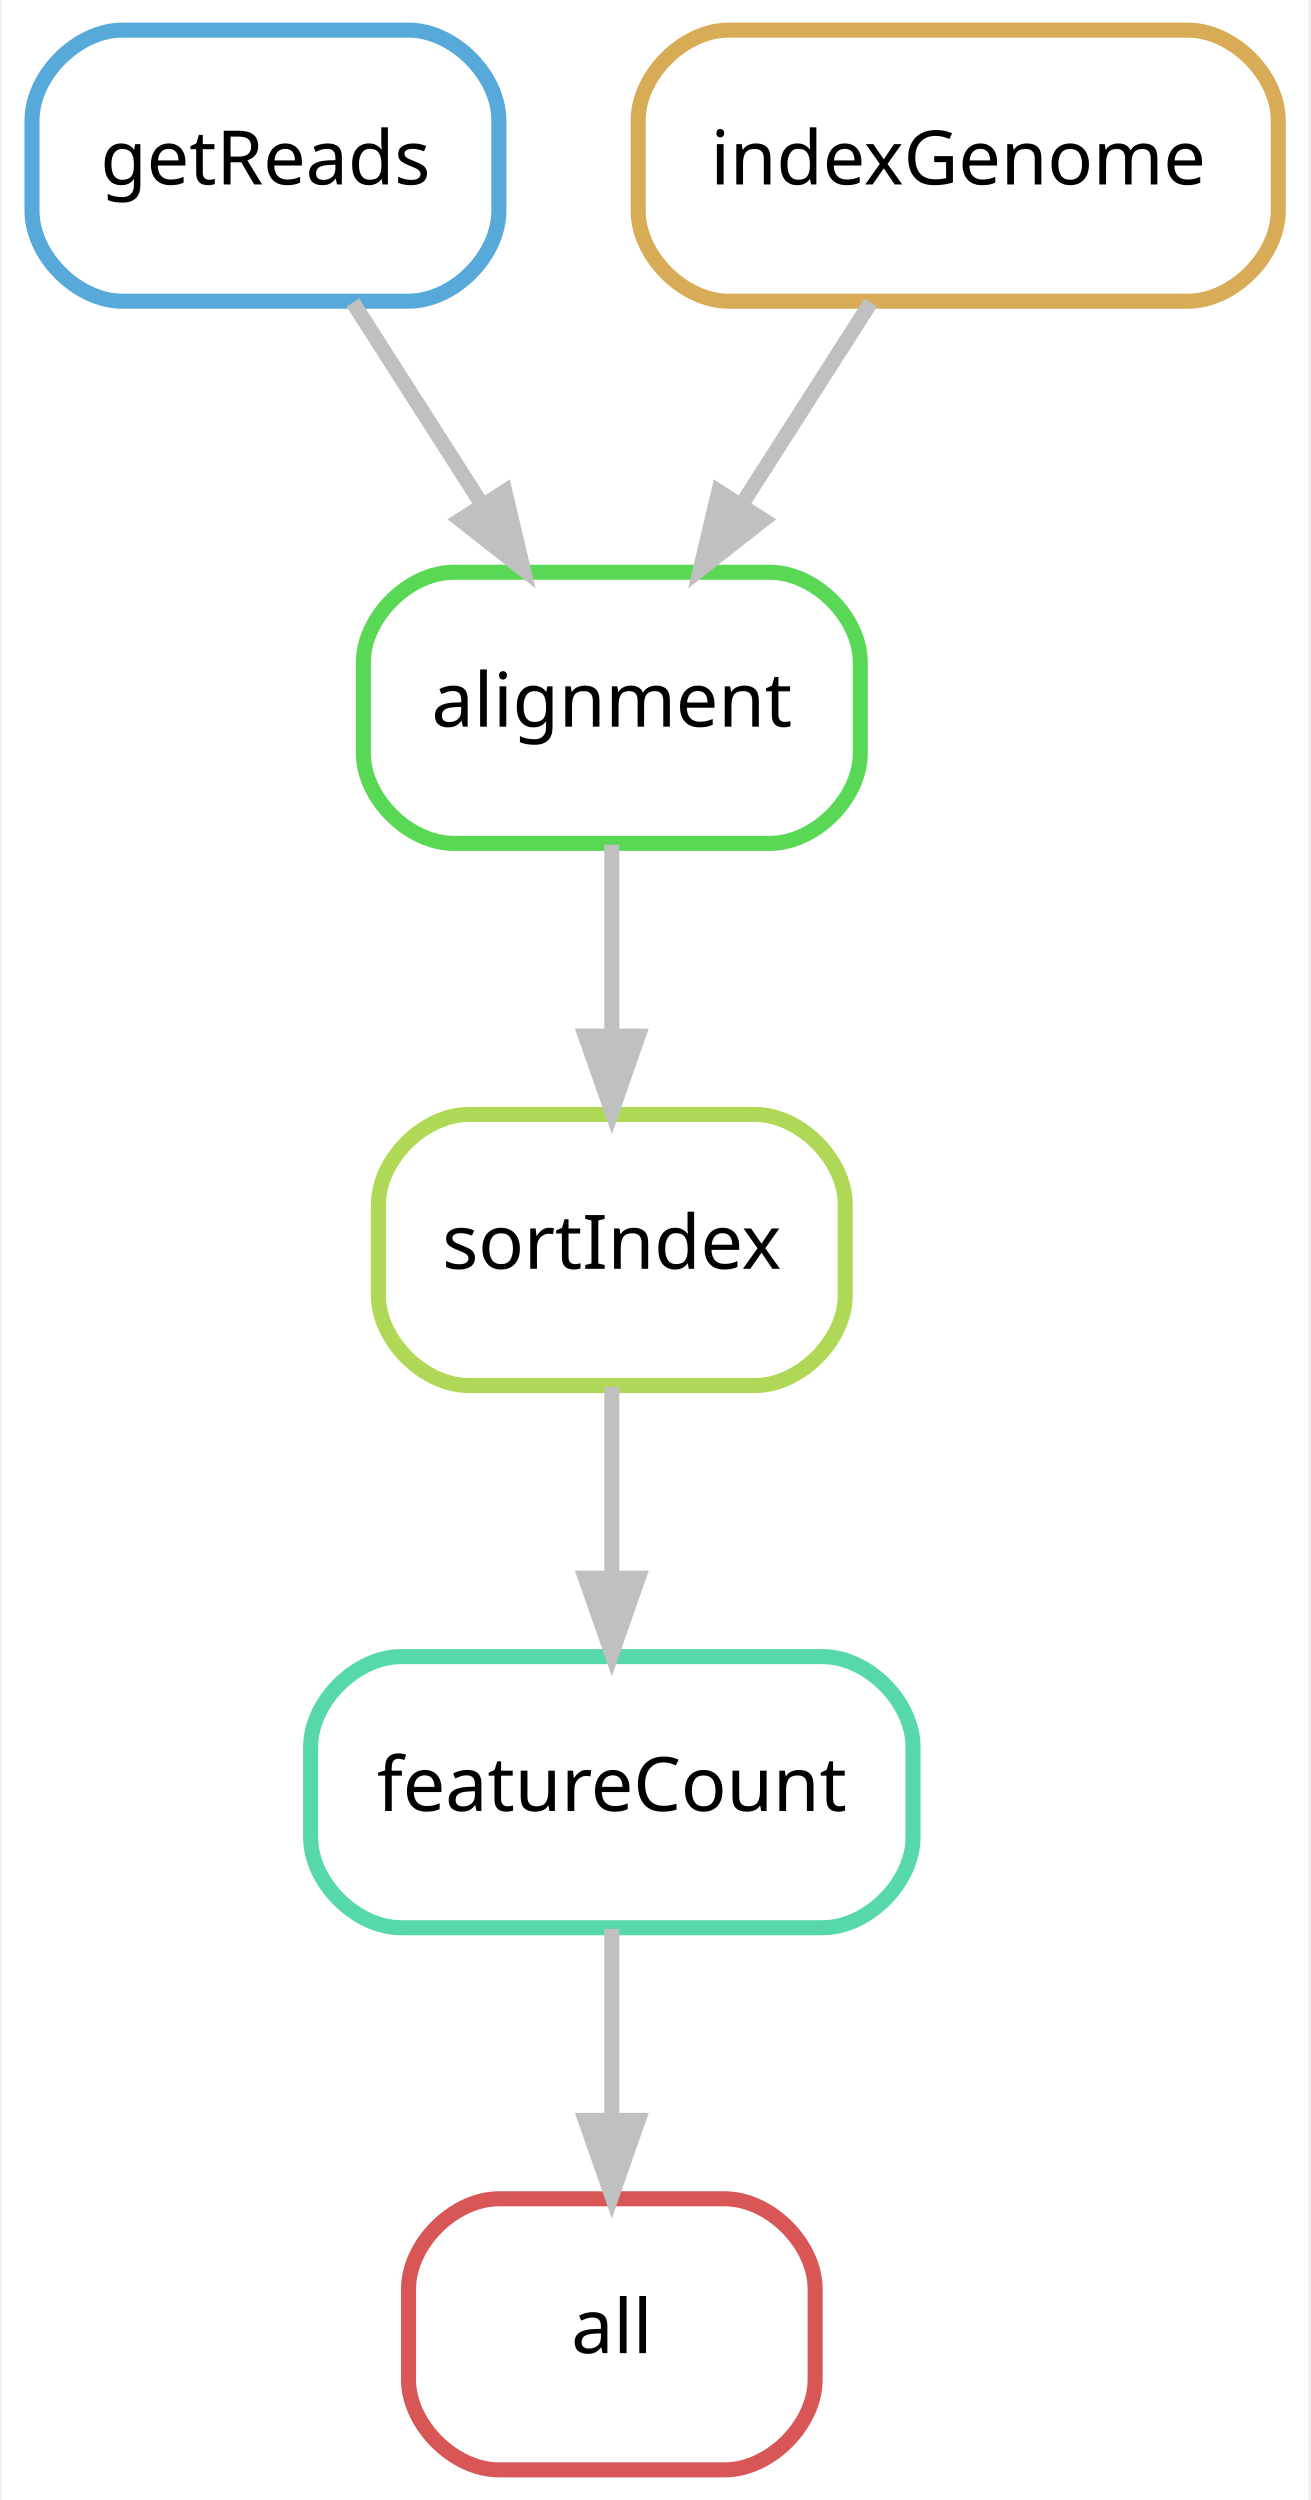
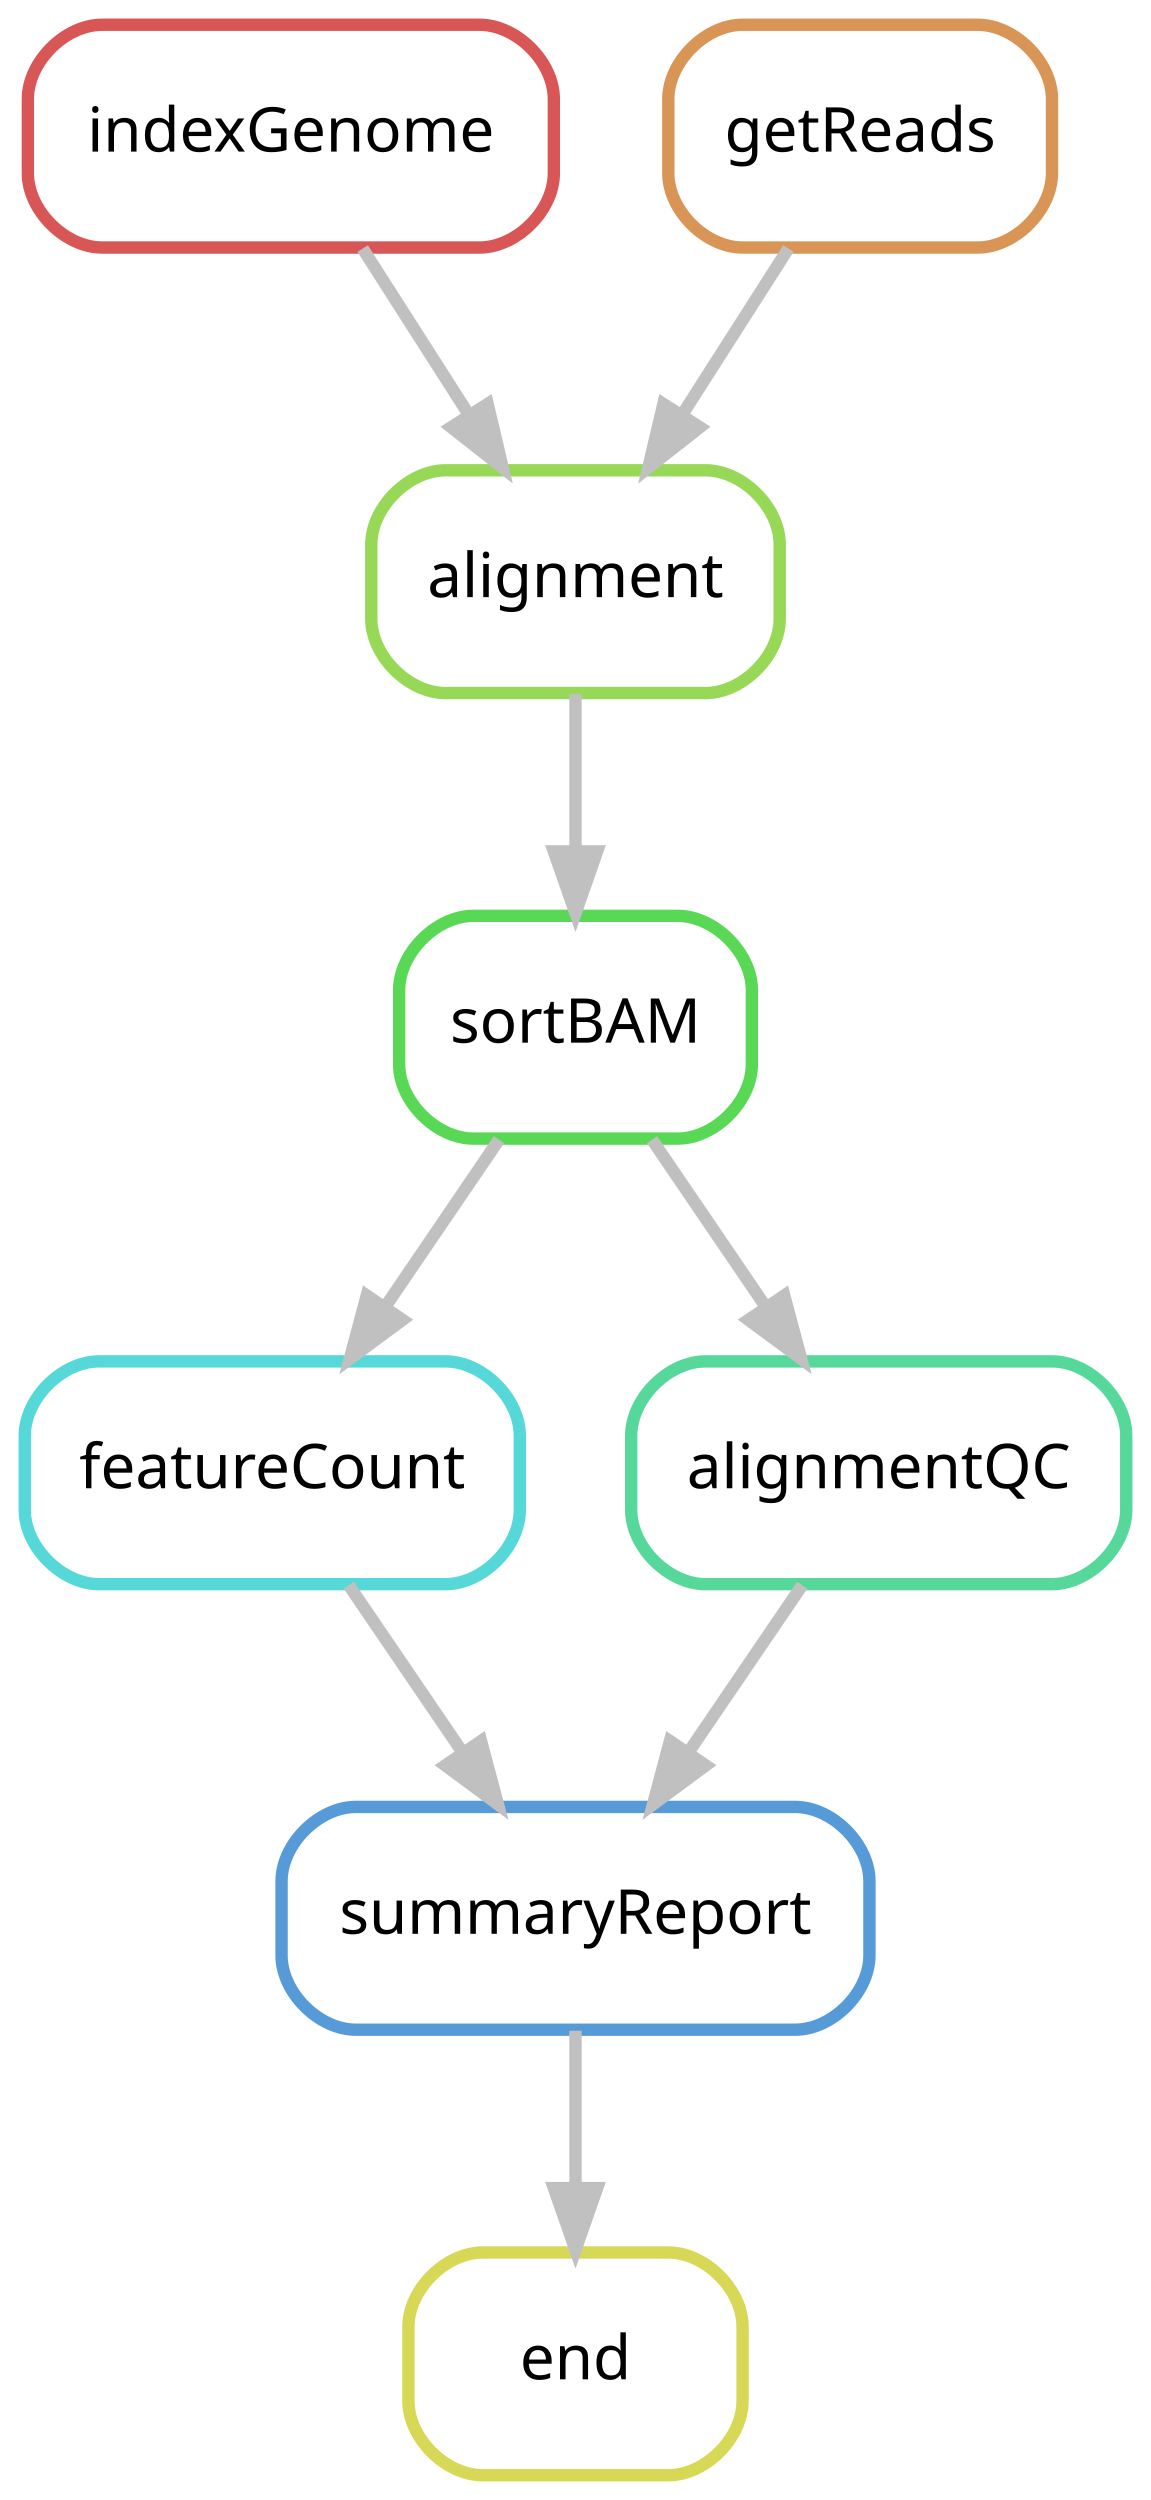
- <svg xmlns="http://www.w3.org/2000/svg" width="174pt" height="332pt" viewBox="0.00 0.00 173.50 332.00">
-   <g id="graph0" class="graph" transform="scale(1 1) rotate(0) translate(4 328)">
-     <polygon fill="#ffffff" stroke="transparent" points="-4,4 -4,-328 169.5,-328 169.5,4 -4,4" />
+ <svg xmlns="http://www.w3.org/2000/svg" width="186pt" height="404pt" viewBox="0.00 0.00 186.00 404.00">
+   <g id="graph0" class="graph" transform="scale(1 1) rotate(0) translate(4 400)">
+     <polygon fill="#ffffff" stroke="transparent" points="-4,4 -4,-400 182,-400 182,4 -4,4" />
    <g id="node1" class="node">
-       <path fill="none" stroke="#d85656" stroke-width="2" d="M92,-36C92,-36 62,-36 62,-36 56,-36 50,-30 50,-24 50,-24 50,-12 50,-12 50,-6 56,0 62,0 62,0 92,0 92,0 98,0 104,-6 104,-12 104,-12 104,-24 104,-24 104,-30 98,-36 92,-36" />
-       <text text-anchor="middle" x="77" y="-15.5" font-family="sans" font-size="10.00" fill="#000000">all</text>
+       <path fill="none" stroke="#d6d856" stroke-width="2" d="M104,-36C104,-36 74,-36 74,-36 68,-36 62,-30 62,-24 62,-24 62,-12 62,-12 62,-6 68,0 74,0 74,0 104,0 104,0 110,0 116,-6 116,-12 116,-12 116,-24 116,-24 116,-30 110,-36 104,-36" />
+       <text text-anchor="middle" x="89" y="-15.5" font-family="sans" font-size="10.00" fill="#000000">end</text>
    </g>
    <g id="node2" class="node">
-       <path fill="none" stroke="#56d8a9" stroke-width="2" d="M105,-108C105,-108 49,-108 49,-108 43,-108 37,-102 37,-96 37,-96 37,-84 37,-84 37,-78 43,-72 49,-72 49,-72 105,-72 105,-72 111,-72 117,-78 117,-84 117,-84 117,-96 117,-96 117,-102 111,-108 105,-108" />
-       <text text-anchor="middle" x="77" y="-87.5" font-family="sans" font-size="10.00" fill="#000000">featureCount</text>
+       <path fill="none" stroke="#569ad8" stroke-width="2" d="M124.5,-108C124.5,-108 53.5,-108 53.5,-108 47.5,-108 41.5,-102 41.5,-96 41.5,-96 41.5,-84 41.5,-84 41.5,-78 47.5,-72 53.5,-72 53.5,-72 124.5,-72 124.5,-72 130.5,-72 136.5,-78 136.5,-84 136.5,-84 136.5,-96 136.5,-96 136.5,-102 130.5,-108 124.5,-108" />
+       <text text-anchor="middle" x="89" y="-87.5" font-family="sans" font-size="10.00" fill="#000000">summaryReport</text>
    </g>
    <g id="edge1" class="edge">
-       <path fill="none" stroke="#c0c0c0" stroke-width="2" d="M77,-71.831C77,-64.131 77,-54.974 77,-46.417" />
-       <polygon fill="#c0c0c0" stroke="#c0c0c0" stroke-width="2" points="80.5,-46.413 77,-36.413 73.5,-46.413 80.5,-46.413" />
+       <path fill="none" stroke="#c0c0c0" stroke-width="2" d="M89,-71.831C89,-64.131 89,-54.974 89,-46.417" />
+       <polygon fill="#c0c0c0" stroke="#c0c0c0" stroke-width="2" points="92.5,-46.413 89,-36.413 85.5,-46.413 92.5,-46.413" />
    </g>
    <g id="node3" class="node">
-       <path fill="none" stroke="#afd856" stroke-width="2" d="M96,-180C96,-180 58,-180 58,-180 52,-180 46,-174 46,-168 46,-168 46,-156 46,-156 46,-150 52,-144 58,-144 58,-144 96,-144 96,-144 102,-144 108,-150 108,-156 108,-156 108,-168 108,-168 108,-174 102,-180 96,-180" />
-       <text text-anchor="middle" x="77" y="-159.5" font-family="sans" font-size="10.00" fill="#000000">sortIndex</text>
+       <path fill="none" stroke="#56d8d8" stroke-width="2" d="M68,-180C68,-180 12,-180 12,-180 6,-180 0,-174 0,-168 0,-168 0,-156 0,-156 0,-150 6,-144 12,-144 12,-144 68,-144 68,-144 74,-144 80,-150 80,-156 80,-156 80,-168 80,-168 80,-174 74,-180 68,-180" />
+       <text text-anchor="middle" x="40" y="-159.5" font-family="sans" font-size="10.00" fill="#000000">featureCount</text>
+     </g>
+     <g id="edge3" class="edge">
+       <path fill="none" stroke="#c0c0c0" stroke-width="2" d="M52.365,-143.831C57.951,-135.623 64.663,-125.761 70.807,-116.732" />
+       <polygon fill="#c0c0c0" stroke="#c0c0c0" stroke-width="2" points="73.736,-118.65 76.469,-108.413 67.949,-114.711 73.736,-118.65" />
+     </g>
+     <g id="node4" class="node">
+       <path fill="none" stroke="#56d89a" stroke-width="2" d="M166,-180C166,-180 110,-180 110,-180 104,-180 98,-174 98,-168 98,-168 98,-156 98,-156 98,-150 104,-144 110,-144 110,-144 166,-144 166,-144 172,-144 178,-150 178,-156 178,-156 178,-168 178,-168 178,-174 172,-180 166,-180" />
+       <text text-anchor="middle" x="138" y="-159.5" font-family="sans" font-size="10.00" fill="#000000">alignmentQC</text>
    </g>
    <g id="edge2" class="edge">
-       <path fill="none" stroke="#c0c0c0" stroke-width="2" d="M77,-143.831C77,-136.131 77,-126.974 77,-118.417" />
-       <polygon fill="#c0c0c0" stroke="#c0c0c0" stroke-width="2" points="80.5,-118.413 77,-108.413 73.5,-118.413 80.5,-118.413" />
-     </g>
-     <g id="node4" class="node">
-       <path fill="none" stroke="#59d856" stroke-width="2" d="M98,-252C98,-252 56,-252 56,-252 50,-252 44,-246 44,-240 44,-240 44,-228 44,-228 44,-222 50,-216 56,-216 56,-216 98,-216 98,-216 104,-216 110,-222 110,-228 110,-228 110,-240 110,-240 110,-246 104,-252 98,-252" />
-       <text text-anchor="middle" x="77" y="-231.5" font-family="sans" font-size="10.00" fill="#000000">alignment</text>
-     </g>
-     <g id="edge3" class="edge">
-       <path fill="none" stroke="#c0c0c0" stroke-width="2" d="M77,-215.831C77,-208.131 77,-198.974 77,-190.417" />
-       <polygon fill="#c0c0c0" stroke="#c0c0c0" stroke-width="2" points="80.5,-190.413 77,-180.413 73.5,-190.413 80.5,-190.413" />
+       <path fill="none" stroke="#c0c0c0" stroke-width="2" d="M125.635,-143.831C120.049,-135.623 113.337,-125.761 107.193,-116.732" />
+       <polygon fill="#c0c0c0" stroke="#c0c0c0" stroke-width="2" points="110.051,-114.711 101.531,-108.413 104.264,-118.65 110.051,-114.711" />
    </g>
    <g id="node5" class="node">
-       <path fill="none" stroke="#56a9d8" stroke-width="2" d="M50,-324C50,-324 12,-324 12,-324 6,-324 0,-318 0,-312 0,-312 0,-300 0,-300 0,-294 6,-288 12,-288 12,-288 50,-288 50,-288 56,-288 62,-294 62,-300 62,-300 62,-312 62,-312 62,-318 56,-324 50,-324" />
-       <text text-anchor="middle" x="31" y="-303.5" font-family="sans" font-size="10.00" fill="#000000">getReads</text>
+       <path fill="none" stroke="#59d856" stroke-width="2" d="M105.5,-252C105.5,-252 72.5,-252 72.5,-252 66.5,-252 60.5,-246 60.5,-240 60.5,-240 60.5,-228 60.5,-228 60.5,-222 66.5,-216 72.5,-216 72.5,-216 105.5,-216 105.5,-216 111.5,-216 117.5,-222 117.5,-228 117.5,-228 117.5,-240 117.5,-240 117.5,-246 111.5,-252 105.5,-252" />
+       <text text-anchor="middle" x="89" y="-231.5" font-family="sans" font-size="10.00" fill="#000000">sortBAM</text>
+     </g>
+     <g id="edge4" class="edge">
+       <path fill="none" stroke="#c0c0c0" stroke-width="2" d="M76.635,-215.831C71.049,-207.623 64.337,-197.761 58.193,-188.732" />
+       <polygon fill="#c0c0c0" stroke="#c0c0c0" stroke-width="2" points="61.051,-186.711 52.531,-180.413 55.264,-190.65 61.051,-186.711" />
    </g>
    <g id="edge5" class="edge">
-       <path fill="none" stroke="#c0c0c0" stroke-width="2" d="M42.608,-287.831C47.798,-279.708 54.023,-269.964 59.742,-261.012" />
-       <polygon fill="#c0c0c0" stroke="#c0c0c0" stroke-width="2" points="62.801,-262.725 65.236,-252.413 56.903,-258.956 62.801,-262.725" />
+       <path fill="none" stroke="#c0c0c0" stroke-width="2" d="M101.365,-215.831C106.951,-207.623 113.663,-197.761 119.807,-188.732" />
+       <polygon fill="#c0c0c0" stroke="#c0c0c0" stroke-width="2" points="122.736,-190.65 125.469,-180.413 116.949,-186.711 122.736,-190.65" />
    </g>
    <g id="node6" class="node">
-       <path fill="none" stroke="#d8ac56" stroke-width="2" d="M153.5,-324C153.5,-324 92.5,-324 92.5,-324 86.5,-324 80.5,-318 80.5,-312 80.5,-312 80.5,-300 80.5,-300 80.5,-294 86.5,-288 92.5,-288 92.5,-288 153.5,-288 153.5,-288 159.5,-288 165.5,-294 165.5,-300 165.5,-300 165.5,-312 165.5,-312 165.5,-318 159.5,-324 153.5,-324" />
-       <text text-anchor="middle" x="123" y="-303.5" font-family="sans" font-size="10.00" fill="#000000">indexGenome</text>
+       <path fill="none" stroke="#97d856" stroke-width="2" d="M110,-324C110,-324 68,-324 68,-324 62,-324 56,-318 56,-312 56,-312 56,-300 56,-300 56,-294 62,-288 68,-288 68,-288 110,-288 110,-288 116,-288 122,-294 122,-300 122,-300 122,-312 122,-312 122,-318 116,-324 110,-324" />
+       <text text-anchor="middle" x="89" y="-303.5" font-family="sans" font-size="10.00" fill="#000000">alignment</text>
    </g>
-     <g id="edge4" class="edge">
-       <path fill="none" stroke="#c0c0c0" stroke-width="2" d="M111.392,-287.831C106.202,-279.708 99.977,-269.964 94.257,-261.012" />
-       <polygon fill="#c0c0c0" stroke="#c0c0c0" stroke-width="2" points="97.097,-258.956 88.764,-252.413 91.198,-262.725 97.097,-258.956" />
+     <g id="edge6" class="edge">
+       <path fill="none" stroke="#c0c0c0" stroke-width="2" d="M89,-287.831C89,-280.131 89,-270.974 89,-262.417" />
+       <polygon fill="#c0c0c0" stroke="#c0c0c0" stroke-width="2" points="92.5,-262.413 89,-252.413 85.5,-262.413 92.5,-262.413" />
+     </g>
+     <g id="node7" class="node">
+       <path fill="none" stroke="#d85656" stroke-width="2" d="M73.5,-396C73.5,-396 12.5,-396 12.5,-396 6.5,-396 .5,-390 .5,-384 .5,-384 .5,-372 .5,-372 .5,-366 6.5,-360 12.5,-360 12.5,-360 73.5,-360 73.5,-360 79.5,-360 85.5,-366 85.5,-372 85.5,-372 85.5,-384 85.5,-384 85.5,-390 79.5,-396 73.5,-396" />
+       <text text-anchor="middle" x="43" y="-375.5" font-family="sans" font-size="10.00" fill="#000000">indexGenome</text>
+     </g>
+     <g id="edge7" class="edge">
+       <path fill="none" stroke="#c0c0c0" stroke-width="2" d="M54.608,-359.831C59.798,-351.708 66.023,-341.964 71.743,-333.012" />
+       <polygon fill="#c0c0c0" stroke="#c0c0c0" stroke-width="2" points="74.802,-334.725 77.236,-324.413 68.903,-330.956 74.802,-334.725" />
+     </g>
+     <g id="node8" class="node">
+       <path fill="none" stroke="#d89556" stroke-width="2" d="M154,-396C154,-396 116,-396 116,-396 110,-396 104,-390 104,-384 104,-384 104,-372 104,-372 104,-366 110,-360 116,-360 116,-360 154,-360 154,-360 160,-360 166,-366 166,-372 166,-372 166,-384 166,-384 166,-390 160,-396 154,-396" />
+       <text text-anchor="middle" x="135" y="-375.5" font-family="sans" font-size="10.00" fill="#000000">getReads</text>
+     </g>
+     <g id="edge8" class="edge">
+       <path fill="none" stroke="#c0c0c0" stroke-width="2" d="M123.392,-359.831C118.202,-351.708 111.977,-341.964 106.257,-333.012" />
+       <polygon fill="#c0c0c0" stroke="#c0c0c0" stroke-width="2" points="109.097,-330.956 100.764,-324.413 103.198,-334.725 109.097,-330.956" />
    </g>
  </g>
</svg>
